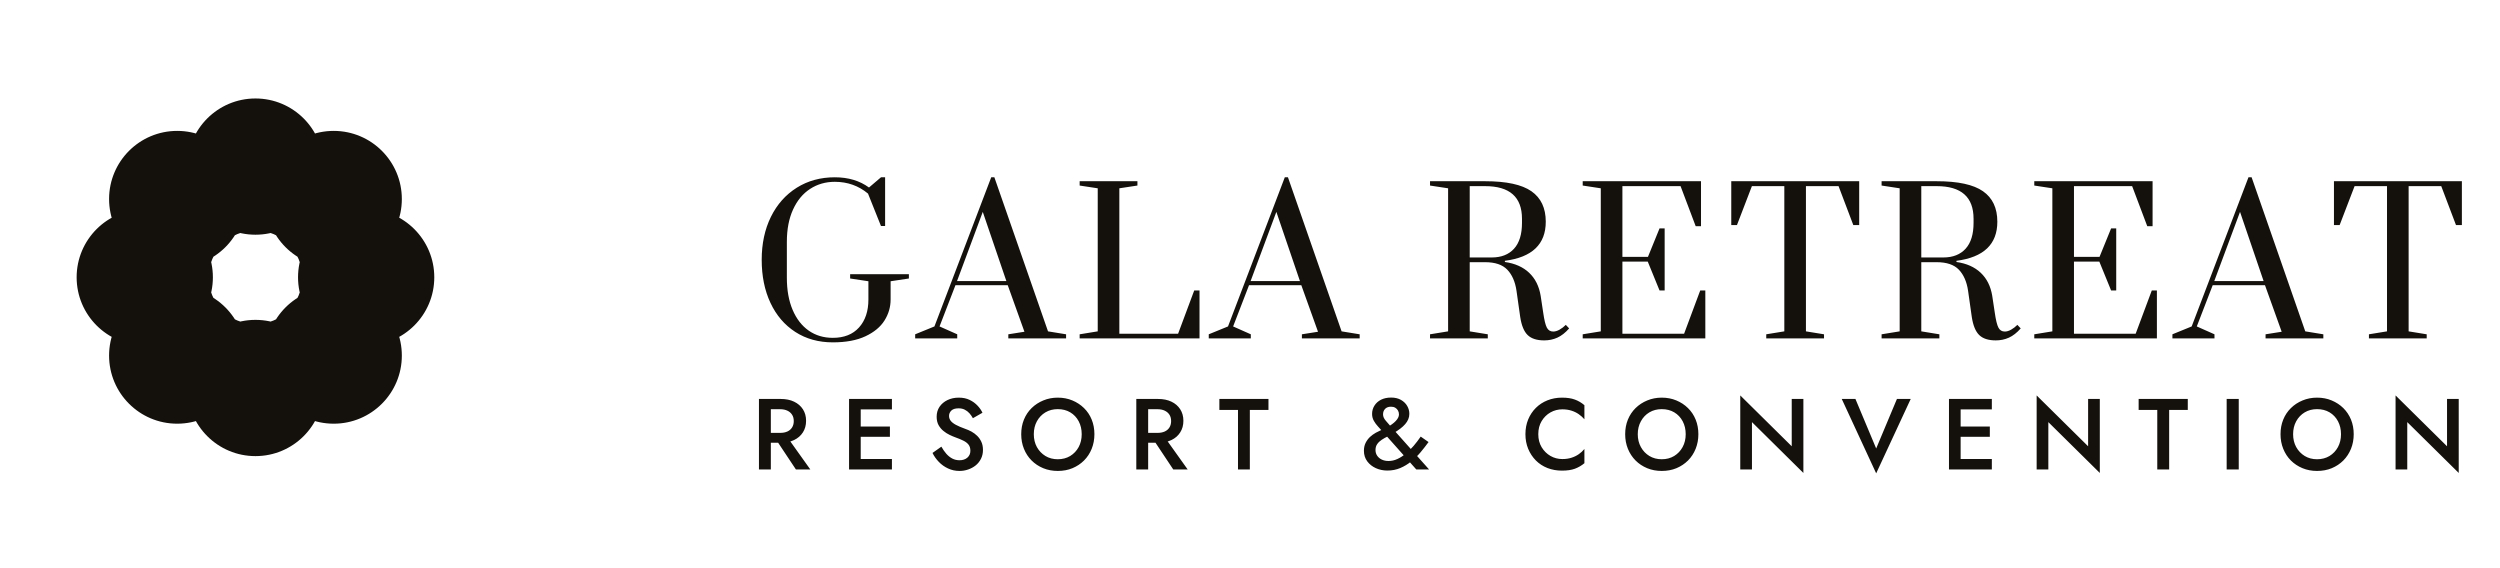
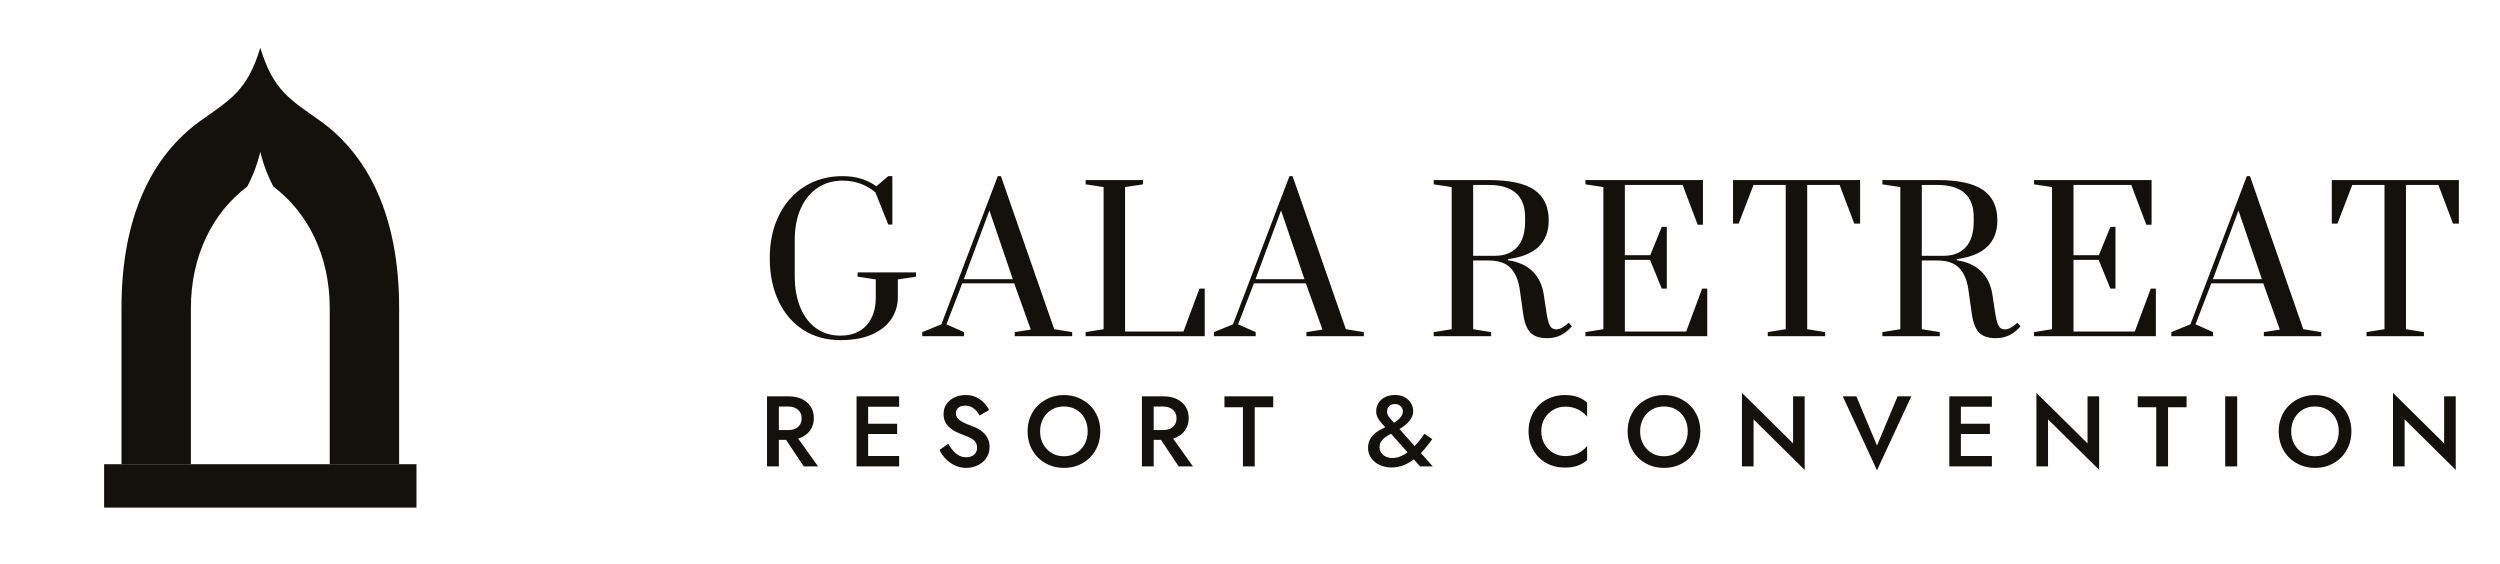
- <svg xmlns="http://www.w3.org/2000/svg" viewBox="0 0 458 104" width="458" height="104" role="img" aria-label="Gala Retreat, Resort and Convention">
-   <g transform="translate(0 4) scale(0.78)">
-     <path fill="#14110D" d="M44.00 34 a16 16 0 1 0 32.00 0 a16 16 0 1 0 -32.00 0 Z M62.38 41.615 a16 16 0 1 0 32.00 0 a16 16 0 1 0 -32.00 0 Z M70.00 60 a16 16 0 1 0 32.00 0 a16 16 0 1 0 -32.00 0 Z M62.38 78.385 a16 16 0 1 0 32.00 0 a16 16 0 1 0 -32.00 0 Z M44.00 86 a16 16 0 1 0 32.00 0 a16 16 0 1 0 -32.00 0 Z M25.62 78.385 a16 16 0 1 0 32.00 0 a16 16 0 1 0 -32.00 0 Z M18.00 60 a16 16 0 1 0 32.00 0 a16 16 0 1 0 -32.00 0 Z M25.62 41.615 a16 16 0 1 0 32.00 0 a16 16 0 1 0 -32.00 0 Z M34.00 60 a26 26 0 1 0 52.00 0 a26 26 0 1 0 -52.00 0 Z M49.00 60 a11 11 0 1 1 22.00 0 a11 11 0 1 1 -22.00 0 Z" />
+ <svg xmlns="http://www.w3.org/2000/svg" viewBox="0 0 461 104" width="461" height="104" role="img" aria-label="Gala Retreat, Resort and Convention">
+   <g transform="translate(0 4) scale(0.8)">
+     <g transform="translate(0 8)" fill="#14110D">
+       <path fill-rule="evenodd" d="M28 94 L28 58 C28 37 35 23 46 15 C53 10 57 8 60 -2 C63 8 67 10 74 15 C85 23 92 37 92 58 L92 94 Z M44 94 L44 58 C44 46 49 36 57 30 C58 28 59 26 60 22 C61 26 62 28 63 30 C71 36 76 46 76 58 L76 94 Z" />
+       <path d="M24 94 L96 94 L96 104 L24 104 Z" />
+     </g>
  </g>
-   <path transform="translate(137.6 62) scale(0.36)" d="M41.60 2Q30.70 2 22.50-3.30Q14.30-8.60 9.85-18.10Q5.40-27.60 5.40-40Q5.40-52.40 10.10-61.90Q14.80-71.40 23.25-76.70Q31.70-82 42.60-82Q52.90-82 60-76.80L66.10-82L68.20-82L68.20-57.20L66.10-57.20L59.50-73.70Q52.30-79.70 42.60-79.70Q35.60-79.70 30.05-76.10Q24.50-72.50 21.35-65.60Q18.20-58.70 18.20-49.20L18.20-30.90Q18.20-21.40 21.15-14.50Q24.10-7.60 29.35-3.95Q34.60-0.30 41.60-0.30Q50.20-0.30 54.95-5.60Q59.70-10.90 59.70-19.80L59.70-29.10L50.40-30.50L50.40-32.70L80.30-32.70L80.30-30.50L71-29.10L71-19.80Q71-14.10 67.90-9.15Q64.80-4.20 58.20-1.10Q51.60 2 41.60 2M104.90 0L83.50 0L83.50-2.10L93.30-6.10L122.20-82L123.80-82L151.10-3.60L160.30-2.10L160.30 0L130.90 0L130.90-2.10L139.10-3.40L130.60-27.10L104-27.10L95.90-6.10L104.90-2.10L104.90 0M117.90-64.40L104.80-29.20L129.90-29.20L117.90-64.40M228.20 0L167.20 0L167.20-2.10L176.40-3.60L176.40-76.40L167.20-77.80L167.20-80L196.60-80L196.60-77.80L187.40-76.40L187.40-2.40L217.30-2.40L225.50-24.40L228.20-24.40L228.20 0M254.30 0L232.90 0L232.90-2.10L242.70-6.10L271.60-82L273.20-82L300.50-3.60L309.70-2.10L309.70 0L280.30 0L280.30-2.10L288.50-3.40L280-27.10L253.40-27.10L245.30-6.10L254.30-2.10L254.30 0M267.30-64.40L254.20-29.20L279.30-29.20L267.30-64.40M403.60 1Q398 1 395.20-1.70Q392.40-4.40 391.40-10.90L389.50-24.30Q388.50-31.10 384.85-34.95Q381.20-38.80 373.50-38.80L365.70-38.80L365.70-3.60L374.90-2.10L374.90 0L345.50 0L345.50-2.10L354.70-3.60L354.70-76.40L345.50-77.80L345.50-80L373.50-80Q389.80-80 397.10-74.90Q404.40-69.80 404.40-59.40Q404.40-42.20 383.60-39.50L383.60-38.90Q391.30-37.80 395.95-33.40Q400.60-29 401.80-21.70L403.10-13.10Q403.90-7.50 404.95-5.50Q406-3.50 408.20-3.50Q409.70-3.50 411.40-4.45Q413.10-5.40 414.60-6.90L416.30-5.10Q413.40-1.80 410.30-0.40Q407.20 1 403.60 1M365.70-41.20L376.90-41.20Q384.20-41.20 388.25-45.65Q392.30-50.10 392.30-58.80L392.30-60.90Q392.30-77.50 373.50-77.50L365.70-77.50L365.70-41.20M485.60 0L423.20 0L423.20-2.10L432.40-3.60L432.40-76.40L423.20-77.80L423.20-80L483.40-80L483.40-57.10L480.70-57.10L473-77.50L443.40-77.50L443.40-41.50L456.40-41.50L462.30-56L464.90-56L464.90-24.40L462.30-24.40L456.30-39.10L443.40-39.10L443.40-2.40L474.80-2.40L483-24.40L485.60-24.40L485.60 0M546 0L516.60 0L516.60-2.10L525.80-3.60L525.80-77.50L509.30-77.50L501.70-57.70L498.80-57.70L498.80-80L563.90-80L563.90-57.70L560.90-57.70L553.40-77.50L536.80-77.50L536.80-3.60L546-2.10L546 0M633.40 1Q627.80 1 625-1.70Q622.20-4.40 621.20-10.90L619.30-24.30Q618.30-31.10 614.65-34.95Q611-38.80 603.30-38.80L595.50-38.80L595.50-3.60L604.70-2.10L604.70 0L575.30 0L575.30-2.10L584.50-3.60L584.50-76.40L575.30-77.80L575.30-80L603.30-80Q619.60-80 626.90-74.90Q634.20-69.80 634.20-59.40Q634.20-42.20 613.40-39.50L613.40-38.90Q621.10-37.80 625.75-33.40Q630.40-29 631.60-21.70L632.90-13.10Q633.70-7.50 634.75-5.50Q635.80-3.50 638-3.50Q639.50-3.50 641.20-4.45Q642.90-5.40 644.40-6.90L646.10-5.10Q643.20-1.80 640.10-0.40Q637 1 633.40 1M595.50-41.20L606.70-41.20Q614-41.20 618.05-45.65Q622.10-50.10 622.10-58.80L622.10-60.90Q622.10-77.50 603.30-77.50L595.50-77.50L595.50-41.20M715.40 0L653 0L653-2.10L662.20-3.60L662.20-76.40L653-77.80L653-80L713.20-80L713.20-57.10L710.50-57.10L702.80-77.50L673.20-77.50L673.20-41.50L686.20-41.50L692.10-56L694.70-56L694.70-24.40L692.10-24.40L686.10-39.10L673.20-39.10L673.20-2.40L704.60-2.40L712.80-24.40L715.40-24.40L715.40 0M744.70 0L723.30 0L723.30-2.10L733.10-6.10L762-82L763.60-82L790.90-3.60L800.10-2.10L800.10 0L770.70 0L770.70-2.10L778.90-3.40L770.40-27.10L743.80-27.10L735.70-6.10L744.70-2.10L744.70 0M757.70-64.40L744.60-29.20L769.70-29.20L757.70-64.40M852.70 0L823.30 0L823.30-2.10L832.50-3.60L832.50-77.50L816-77.50L808.40-57.70L805.50-57.70L805.50-80L870.60-80L870.60-57.70L867.60-57.70L860.10-77.50L843.50-77.50L843.50-3.60L852.70-2.10" fill="#14110D" />
-   <path transform="translate(137.6 86) scale(0.7094)" d="M9.10-8.68L5.80-8.68L11.57 0L15.29 0L9.10-8.68M5.10-18.20L2.03-18.20L2.03 0L5.10 0L5.10-18.20M3.85-18.20L3.85-15.55L7.51-15.55Q8.58-15.55 9.36-15.18Q10.14-14.82 10.58-14.14Q11.02-13.47 11.02-12.48Q11.02-11.52 10.58-10.83Q10.14-10.14 9.36-9.79Q8.58-9.44 7.51-9.44L3.85-9.44L3.85-6.89L7.64-6.89Q9.65-6.89 11.10-7.59Q12.56-8.29 13.38-9.57Q14.20-10.84 14.20-12.56Q14.20-14.27 13.38-15.54Q12.56-16.80 11.10-17.50Q9.65-18.20 7.64-18.20L3.85-18.20M27.20-2.70L27.20 0L36.37 0L36.37-2.70L27.20-2.70M27.20-18.20L27.20-15.50L36.37-15.50L36.37-18.20L27.20-18.20M27.20-11.08L27.20-8.42L35.85-8.42L35.85-11.08L27.20-11.08M28.31-18.20L25.30-18.20L25.30 0L28.31 0L28.31-18.20M49.14-5.88L46.85-4.26Q47.45-3.02 48.48-1.95Q49.50-0.88 50.87-0.25Q52.23 0.39 53.82 0.39Q54.99 0.39 56.07 0.01Q57.15-0.36 58.01-1.05Q58.86-1.74 59.37-2.76Q59.88-3.77 59.88-5.04Q59.88-6.24 59.46-7.14Q59.05-8.03 58.38-8.68Q57.72-9.33 56.90-9.78Q56.08-10.22 55.25-10.50Q53.79-11.02 52.88-11.52Q51.97-12.01 51.54-12.57Q51.12-13.13 51.12-13.83Q51.12-14.61 51.71-15.20Q52.31-15.78 53.59-15.78Q54.50-15.78 55.18-15.43Q55.87-15.08 56.39-14.50Q56.91-13.91 57.28-13.23L59.75-14.64Q59.31-15.60 58.47-16.48Q57.64-17.37 56.45-17.95Q55.25-18.54 53.64-18.54Q52-18.54 50.71-17.91Q49.43-17.29 48.67-16.19Q47.92-15.08 47.92-13.62Q47.92-12.35 48.41-11.45Q48.91-10.56 49.66-9.95Q50.41-9.33 51.25-8.93Q52.08-8.53 52.75-8.29Q53.90-7.88 54.78-7.45Q55.67-7.02 56.15-6.41Q56.63-5.80 56.63-4.81Q56.63-3.72 55.85-3.04Q55.07-2.37 53.82-2.37Q52.81-2.37 51.96-2.81Q51.12-3.25 50.43-4.03Q49.74-4.81 49.14-5.88M73.01-9.10Q73.01-10.97 73.81-12.44Q74.62-13.91 76.01-14.74Q77.40-15.57 79.20-15.57Q81.04-15.57 82.43-14.74Q83.82-13.91 84.60-12.44Q85.38-10.97 85.38-9.10Q85.38-7.23 84.59-5.77Q83.80-4.32 82.41-3.47Q81.02-2.63 79.20-2.63Q77.40-2.63 76.01-3.47Q74.62-4.32 73.81-5.77Q73.01-7.23 73.01-9.10M69.76-9.10Q69.76-7.07 70.46-5.33Q71.16-3.59 72.44-2.31Q73.71-1.04 75.44-0.32Q77.17 0.39 79.20 0.39Q81.28 0.39 82.99-0.32Q84.71-1.04 85.98-2.31Q87.26-3.59 87.96-5.33Q88.66-7.07 88.66-9.10Q88.66-11.15 87.96-12.87Q87.26-14.59 85.97-15.85Q84.68-17.11 82.97-17.82Q81.25-18.54 79.20-18.54Q77.19-18.54 75.47-17.82Q73.74-17.11 72.45-15.85Q71.16-14.59 70.46-12.87Q69.76-11.15 69.76-9.10M106.55-8.68L103.25-8.68L109.02 0L112.74 0L106.55-8.68M102.54-18.20L99.48-18.20L99.48 0L102.54 0L102.54-18.20M101.30-18.20L101.30-15.55L104.96-15.55Q106.03-15.55 106.81-15.18Q107.59-14.82 108.03-14.14Q108.47-13.47 108.47-12.48Q108.47-11.52 108.03-10.83Q107.59-10.14 106.81-9.79Q106.03-9.44 104.96-9.44L101.30-9.44L101.30-6.89L105.09-6.89Q107.09-6.89 108.55-7.59Q110.01-8.29 110.82-9.57Q111.64-10.84 111.64-12.56Q111.64-14.27 110.82-15.54Q110.01-16.80 108.55-17.50Q107.09-18.20 105.09-18.20L101.30-18.20M120.93-18.20L120.93-15.37L125.74-15.37L125.74 0L128.80 0L128.80-15.37L133.61-15.37L133.61-18.20L120.93-18.20M163.02-9.85L171.78 0L175.08 0L165.46-10.79Q164.58-11.80 163.89-12.60Q163.20-13.39 163.20-14.22Q163.20-15.08 163.73-15.64Q164.27-16.20 165.26-16.20Q165.91-16.20 166.36-15.93Q166.82-15.65 167.06-15.21Q167.31-14.77 167.31-14.20Q167.31-13.39 166.49-12.52Q165.67-11.65 164.22-10.87Q163.70-10.61 162.93-10.27Q162.16-9.93 161.34-9.48Q160.52-9.02 159.83-8.39Q159.15-7.75 158.70-6.86Q158.26-5.98 158.26-4.81Q158.26-3.25 159.12-2.09Q159.98-0.94 161.36-0.32Q162.73 0.29 164.32 0.29Q166.11 0.29 167.65-0.36Q169.18-1.01 170.48-2.07Q171.78-3.12 172.89-4.43Q173.99-5.75 174.95-7.07L172.93-8.48Q172.07-7.23 171.11-6.10Q170.14-4.97 169.09-4.10Q168.04-3.22 166.92-2.70Q165.80-2.18 164.61-2.18Q163.62-2.18 162.86-2.55Q162.11-2.91 161.68-3.55Q161.25-4.19 161.25-5.02Q161.25-5.93 161.71-6.57Q162.16-7.20 162.88-7.67Q163.59-8.14 164.40-8.53Q165.20-8.92 165.91-9.36Q166.89-9.96 167.65-10.53Q168.40-11.10 168.92-11.70Q169.44-12.30 169.71-12.95Q169.99-13.60 169.99-14.35Q169.99-15.44 169.44-16.39Q168.90-17.34 167.84-17.95Q166.79-18.56 165.28-18.56Q163.80-18.56 162.69-18.01Q161.59-17.45 160.98-16.48Q160.37-15.52 160.37-14.33Q160.37-13.36 160.82-12.56Q161.28-11.75 161.90-11.09Q162.53-10.43 163.02-9.85M203.29-9.10Q203.29-11.05 204.16-12.49Q205.04-13.94 206.44-14.73Q207.84-15.52 209.51-15.52Q210.81-15.52 211.86-15.18Q212.91-14.85 213.75-14.26Q214.58-13.68 215.20-12.95L215.20-16.59Q214.08-17.55 212.74-18.04Q211.41-18.54 209.40-18.54Q207.40-18.54 205.67-17.85Q203.94-17.16 202.67-15.90Q201.40-14.64 200.68-12.91Q199.97-11.18 199.97-9.10Q199.97-7.05 200.68-5.32Q201.40-3.59 202.67-2.31Q203.94-1.04 205.67-0.36Q207.40 0.31 209.40 0.31Q211.41 0.31 212.74-0.18Q214.08-0.68 215.20-1.61L215.20-5.28Q214.58-4.52 213.75-3.94Q212.91-3.35 211.86-3.02Q210.81-2.68 209.51-2.68Q207.84-2.68 206.44-3.48Q205.04-4.29 204.16-5.73Q203.29-7.18 203.29-9.10M228.98-9.10Q228.98-10.97 229.79-12.44Q230.59-13.91 231.98-14.74Q233.38-15.57 235.17-15.57Q237.02-15.57 238.41-14.74Q239.80-13.91 240.58-12.44Q241.36-10.97 241.36-9.10Q241.36-7.23 240.56-5.77Q239.77-4.32 238.38-3.47Q236.99-2.63 235.17-2.63Q233.38-2.63 231.98-3.47Q230.59-4.32 229.79-5.77Q228.98-7.23 228.98-9.10M225.73-9.10Q225.73-7.07 226.43-5.33Q227.14-3.59 228.41-2.31Q229.68-1.04 231.41-0.32Q233.14 0.39 235.17 0.39Q237.25 0.39 238.97-0.32Q240.68-1.04 241.96-2.31Q243.23-3.59 243.93-5.33Q244.63-7.07 244.63-9.10Q244.63-11.15 243.93-12.87Q243.23-14.59 241.94-15.85Q240.66-17.11 238.94-17.82Q237.22-18.54 235.17-18.54Q233.17-18.54 231.44-17.82Q229.71-17.11 228.42-15.85Q227.14-14.59 226.43-12.87Q225.73-11.15 225.73-9.10M271.75-18.20L268.74-18.20L268.74-5.98L255.45-19.11L255.45 0L258.47 0L258.47-12.22L271.75 0.91L271.75-18.20M295.91-18.20L290.55-5.41L285.19-18.20L281.66-18.20L290.55 1.01L299.47-18.20L295.91-18.20M311.25-2.70L311.25 0L320.42 0L320.42-2.70L311.25-2.70M311.25-18.20L311.25-15.50L320.42-15.50L320.42-18.20L311.25-18.20M311.25-11.08L311.25-8.42L319.90-8.42L319.90-11.08L311.25-11.08M312.36-18.20L309.35-18.20L309.35 0L312.36 0L312.36-18.20M348.30-18.20L345.28-18.20L345.28-5.98L331.99-19.11L331.99 0L335.01 0L335.01-12.22L348.30 0.91L348.30-18.20M358.33-18.20L358.33-15.37L363.14-15.37L363.14 0L366.21 0L366.21-15.37L371.02-15.37L371.02-18.20L358.33-18.20M384.18-18.20L381.06-18.20L381.06 0L384.18 0L384.18-18.20M398.22-9.10Q398.22-10.97 399.02-12.44Q399.83-13.91 401.22-14.74Q402.61-15.57 404.40-15.57Q406.25-15.57 407.64-14.74Q409.03-13.91 409.81-12.44Q410.59-10.97 410.59-9.10Q410.59-7.23 409.80-5.77Q409.01-4.32 407.62-3.47Q406.22-2.63 404.40-2.63Q402.61-2.63 401.22-3.47Q399.83-4.32 399.02-5.77Q398.22-7.23 398.22-9.10M394.97-9.10Q394.97-7.07 395.67-5.33Q396.37-3.59 397.64-2.31Q398.92-1.04 400.65-0.32Q402.38 0.39 404.40 0.39Q406.48 0.39 408.20-0.32Q409.92-1.04 411.19-2.31Q412.46-3.59 413.17-5.33Q413.87-7.07 413.87-9.10Q413.87-11.15 413.17-12.87Q412.46-14.59 411.18-15.85Q409.89-17.11 408.17-17.82Q406.46-18.54 404.40-18.54Q402.40-18.54 400.67-17.82Q398.94-17.11 397.66-15.85Q396.37-14.59 395.67-12.87Q394.97-11.15 394.97-9.10M440.99-18.20L437.97-18.20L437.97-5.98L424.68-19.11L424.68 0L427.70 0L427.70-12.22L440.99 0.91" fill="#14110D" />
+   <path transform="translate(140.0 62) scale(0.36)" d="M41.60 2Q30.70 2 22.50-3.30Q14.30-8.60 9.85-18.10Q5.40-27.60 5.40-40Q5.40-52.40 10.10-61.90Q14.80-71.40 23.25-76.70Q31.70-82 42.60-82Q52.90-82 60-76.80L66.10-82L68.20-82L68.20-57.20L66.10-57.20L59.50-73.70Q52.30-79.70 42.60-79.70Q35.60-79.70 30.05-76.10Q24.50-72.50 21.35-65.60Q18.20-58.70 18.20-49.20L18.20-30.90Q18.20-21.40 21.15-14.50Q24.10-7.60 29.35-3.95Q34.60-0.30 41.60-0.30Q50.20-0.30 54.95-5.60Q59.70-10.90 59.70-19.80L59.70-29.10L50.40-30.50L50.40-32.70L80.30-32.70L80.30-30.50L71-29.10L71-19.80Q71-14.10 67.90-9.15Q64.80-4.20 58.20-1.10Q51.60 2 41.60 2M104.90 0L83.50 0L83.50-2.10L93.30-6.10L122.20-82L123.80-82L151.10-3.60L160.30-2.10L160.30 0L130.90 0L130.90-2.10L139.10-3.40L130.60-27.10L104-27.10L95.90-6.10L104.90-2.10L104.90 0M117.90-64.40L104.80-29.20L129.90-29.20L117.90-64.40M228.20 0L167.20 0L167.20-2.10L176.40-3.60L176.40-76.40L167.20-77.80L167.20-80L196.60-80L196.60-77.80L187.40-76.40L187.40-2.40L217.30-2.40L225.50-24.40L228.20-24.40L228.20 0M254.30 0L232.90 0L232.90-2.10L242.70-6.10L271.60-82L273.20-82L300.50-3.60L309.70-2.10L309.70 0L280.30 0L280.30-2.10L288.50-3.40L280-27.10L253.40-27.10L245.30-6.10L254.30-2.10L254.30 0M267.30-64.40L254.20-29.20L279.30-29.20L267.30-64.40M403.60 1Q398 1 395.20-1.70Q392.40-4.40 391.40-10.90L389.50-24.30Q388.50-31.10 384.85-34.95Q381.20-38.80 373.50-38.80L365.70-38.80L365.70-3.60L374.90-2.10L374.90 0L345.50 0L345.50-2.10L354.70-3.60L354.70-76.40L345.50-77.80L345.50-80L373.50-80Q389.80-80 397.10-74.90Q404.40-69.80 404.40-59.40Q404.40-42.20 383.60-39.50L383.60-38.90Q391.30-37.80 395.95-33.40Q400.60-29 401.80-21.70L403.10-13.10Q403.90-7.50 404.95-5.50Q406-3.50 408.20-3.50Q409.70-3.50 411.40-4.45Q413.10-5.40 414.60-6.90L416.30-5.10Q413.40-1.80 410.30-0.40Q407.20 1 403.60 1M365.70-41.20L376.90-41.20Q384.20-41.20 388.25-45.65Q392.30-50.10 392.30-58.80L392.30-60.90Q392.30-77.50 373.50-77.50L365.70-77.50L365.70-41.20M485.60 0L423.20 0L423.20-2.10L432.40-3.60L432.40-76.40L423.20-77.80L423.20-80L483.40-80L483.40-57.10L480.70-57.10L473-77.50L443.40-77.50L443.40-41.50L456.40-41.50L462.30-56L464.90-56L464.90-24.40L462.30-24.40L456.30-39.10L443.40-39.10L443.40-2.40L474.80-2.40L483-24.40L485.60-24.40L485.60 0M546 0L516.60 0L516.60-2.10L525.80-3.60L525.80-77.50L509.30-77.50L501.70-57.70L498.80-57.70L498.80-80L563.90-80L563.90-57.70L560.90-57.70L553.40-77.50L536.80-77.50L536.80-3.60L546-2.10L546 0M633.40 1Q627.80 1 625-1.70Q622.20-4.40 621.20-10.90L619.30-24.30Q618.30-31.10 614.65-34.95Q611-38.80 603.30-38.80L595.50-38.80L595.50-3.60L604.70-2.10L604.70 0L575.30 0L575.30-2.10L584.50-3.60L584.50-76.40L575.30-77.80L575.30-80L603.30-80Q619.60-80 626.90-74.90Q634.20-69.80 634.20-59.40Q634.20-42.20 613.40-39.50L613.40-38.90Q621.10-37.80 625.75-33.40Q630.40-29 631.60-21.70L632.90-13.10Q633.70-7.50 634.75-5.50Q635.80-3.50 638-3.50Q639.50-3.50 641.20-4.45Q642.90-5.40 644.40-6.90L646.10-5.10Q643.20-1.80 640.10-0.40Q637 1 633.40 1M595.50-41.20L606.70-41.20Q614-41.20 618.05-45.65Q622.10-50.10 622.10-58.80L622.10-60.90Q622.10-77.50 603.30-77.50L595.50-77.50L595.50-41.20M715.40 0L653 0L653-2.10L662.20-3.60L662.20-76.40L653-77.80L653-80L713.20-80L713.20-57.10L710.50-57.10L702.80-77.50L673.20-77.50L673.20-41.50L686.20-41.50L692.10-56L694.70-56L694.70-24.40L692.10-24.40L686.10-39.10L673.20-39.10L673.20-2.40L704.60-2.40L712.80-24.40L715.40-24.40L715.40 0M744.70 0L723.30 0L723.30-2.10L733.10-6.10L762-82L763.60-82L790.90-3.60L800.10-2.10L800.10 0L770.70 0L770.70-2.10L778.90-3.40L770.40-27.10L743.80-27.10L735.70-6.10L744.70-2.10L744.70 0M757.70-64.40L744.60-29.20L769.70-29.20L757.70-64.40M852.70 0L823.30 0L823.30-2.10L832.50-3.60L832.50-77.50L816-77.50L808.40-57.70L805.50-57.70L805.50-80L870.60-80L870.60-57.70L867.60-57.70L860.10-77.50L843.50-77.50L843.50-3.60L852.70-2.10" fill="#14110D" />
+   <path transform="translate(140.0 86) scale(0.7094)" d="M9.10-8.68L5.80-8.68L11.57 0L15.29 0L9.10-8.68M5.10-18.20L2.03-18.20L2.03 0L5.10 0L5.10-18.20M3.85-18.20L3.85-15.55L7.51-15.55Q8.58-15.55 9.36-15.18Q10.14-14.82 10.58-14.14Q11.02-13.47 11.02-12.48Q11.02-11.52 10.58-10.83Q10.14-10.14 9.36-9.79Q8.58-9.44 7.51-9.44L3.85-9.44L3.85-6.89L7.64-6.89Q9.65-6.89 11.10-7.59Q12.56-8.29 13.38-9.57Q14.20-10.84 14.20-12.56Q14.20-14.27 13.38-15.54Q12.56-16.80 11.10-17.50Q9.65-18.20 7.64-18.20L3.85-18.20M27.20-2.70L27.20 0L36.37 0L36.37-2.70L27.20-2.70M27.20-18.20L27.20-15.50L36.37-15.50L36.37-18.20L27.20-18.20M27.20-11.08L27.20-8.42L35.85-8.42L35.85-11.08L27.20-11.08M28.31-18.20L25.30-18.20L25.30 0L28.31 0L28.31-18.20M49.14-5.88L46.85-4.26Q47.45-3.02 48.48-1.95Q49.50-0.88 50.87-0.25Q52.23 0.39 53.82 0.39Q54.99 0.39 56.07 0.01Q57.15-0.36 58.01-1.05Q58.86-1.74 59.37-2.76Q59.88-3.77 59.88-5.04Q59.88-6.24 59.46-7.14Q59.05-8.03 58.38-8.68Q57.72-9.33 56.90-9.78Q56.08-10.22 55.25-10.50Q53.79-11.02 52.88-11.52Q51.97-12.01 51.54-12.57Q51.12-13.13 51.12-13.83Q51.12-14.61 51.71-15.20Q52.31-15.78 53.59-15.78Q54.50-15.78 55.18-15.43Q55.87-15.08 56.39-14.50Q56.91-13.91 57.28-13.23L59.75-14.64Q59.31-15.60 58.47-16.48Q57.64-17.37 56.45-17.95Q55.25-18.54 53.64-18.54Q52-18.54 50.71-17.91Q49.43-17.29 48.67-16.19Q47.92-15.08 47.92-13.62Q47.92-12.35 48.41-11.45Q48.91-10.56 49.66-9.95Q50.41-9.33 51.25-8.93Q52.08-8.53 52.75-8.29Q53.90-7.88 54.78-7.45Q55.67-7.02 56.15-6.41Q56.63-5.80 56.63-4.81Q56.63-3.72 55.85-3.04Q55.07-2.37 53.82-2.37Q52.81-2.37 51.96-2.81Q51.12-3.25 50.43-4.03Q49.74-4.81 49.14-5.88M73.01-9.10Q73.01-10.97 73.81-12.44Q74.62-13.91 76.01-14.74Q77.40-15.57 79.20-15.57Q81.04-15.57 82.43-14.74Q83.82-13.91 84.60-12.44Q85.38-10.97 85.38-9.10Q85.38-7.23 84.59-5.77Q83.80-4.32 82.41-3.47Q81.02-2.63 79.20-2.63Q77.40-2.63 76.01-3.47Q74.62-4.32 73.81-5.77Q73.01-7.23 73.01-9.10M69.76-9.10Q69.76-7.07 70.46-5.33Q71.16-3.59 72.44-2.31Q73.71-1.04 75.44-0.32Q77.17 0.39 79.20 0.39Q81.28 0.39 82.99-0.32Q84.71-1.04 85.98-2.31Q87.26-3.59 87.96-5.33Q88.66-7.07 88.66-9.10Q88.66-11.15 87.96-12.87Q87.26-14.59 85.97-15.85Q84.68-17.11 82.97-17.82Q81.25-18.54 79.20-18.54Q77.19-18.54 75.47-17.82Q73.74-17.11 72.45-15.85Q71.16-14.59 70.46-12.87Q69.76-11.15 69.76-9.10M106.55-8.68L103.25-8.68L109.02 0L112.74 0L106.55-8.68M102.54-18.20L99.48-18.20L99.48 0L102.54 0L102.54-18.20M101.30-18.20L101.30-15.55L104.96-15.55Q106.03-15.55 106.81-15.18Q107.59-14.82 108.03-14.14Q108.47-13.47 108.47-12.48Q108.47-11.52 108.03-10.83Q107.59-10.14 106.81-9.79Q106.03-9.44 104.96-9.44L101.30-9.44L101.30-6.89L105.09-6.89Q107.09-6.89 108.55-7.59Q110.01-8.29 110.82-9.57Q111.64-10.84 111.64-12.56Q111.64-14.27 110.82-15.54Q110.01-16.80 108.55-17.50Q107.09-18.20 105.09-18.20L101.30-18.20M120.93-18.20L120.93-15.37L125.74-15.37L125.74 0L128.80 0L128.80-15.37L133.61-15.37L133.61-18.20L120.93-18.20M163.02-9.85L171.78 0L175.08 0L165.46-10.79Q164.58-11.80 163.89-12.60Q163.20-13.39 163.20-14.22Q163.20-15.08 163.73-15.64Q164.27-16.20 165.26-16.20Q165.91-16.20 166.36-15.93Q166.82-15.65 167.06-15.21Q167.31-14.77 167.31-14.20Q167.31-13.39 166.49-12.52Q165.67-11.65 164.22-10.87Q163.70-10.61 162.93-10.27Q162.16-9.93 161.34-9.48Q160.52-9.02 159.83-8.39Q159.15-7.75 158.70-6.86Q158.26-5.98 158.26-4.81Q158.26-3.25 159.12-2.09Q159.98-0.94 161.36-0.32Q162.73 0.29 164.32 0.29Q166.11 0.29 167.65-0.36Q169.18-1.01 170.48-2.07Q171.78-3.12 172.89-4.43Q173.99-5.75 174.95-7.07L172.93-8.48Q172.07-7.23 171.11-6.10Q170.14-4.97 169.09-4.10Q168.04-3.22 166.92-2.70Q165.80-2.18 164.61-2.18Q163.62-2.18 162.86-2.55Q162.11-2.91 161.68-3.55Q161.25-4.19 161.25-5.02Q161.25-5.93 161.71-6.57Q162.16-7.20 162.88-7.67Q163.59-8.14 164.40-8.53Q165.20-8.92 165.91-9.36Q166.89-9.96 167.65-10.53Q168.40-11.10 168.92-11.70Q169.44-12.30 169.71-12.95Q169.99-13.60 169.99-14.35Q169.99-15.44 169.44-16.39Q168.90-17.34 167.84-17.95Q166.79-18.56 165.28-18.56Q163.80-18.56 162.69-18.01Q161.59-17.45 160.98-16.48Q160.37-15.52 160.37-14.33Q160.37-13.36 160.82-12.56Q161.28-11.75 161.90-11.09Q162.53-10.43 163.02-9.85M203.29-9.10Q203.29-11.05 204.16-12.49Q205.04-13.94 206.44-14.73Q207.84-15.52 209.51-15.52Q210.81-15.52 211.86-15.18Q212.91-14.85 213.75-14.26Q214.58-13.68 215.20-12.95L215.20-16.59Q214.08-17.55 212.74-18.04Q211.41-18.54 209.40-18.54Q207.40-18.54 205.67-17.85Q203.94-17.16 202.67-15.90Q201.40-14.64 200.68-12.91Q199.97-11.18 199.97-9.10Q199.97-7.05 200.68-5.32Q201.40-3.59 202.67-2.31Q203.94-1.04 205.67-0.36Q207.40 0.31 209.40 0.31Q211.41 0.31 212.74-0.18Q214.08-0.68 215.20-1.61L215.20-5.28Q214.58-4.52 213.75-3.94Q212.91-3.35 211.86-3.02Q210.81-2.68 209.51-2.68Q207.84-2.68 206.44-3.48Q205.04-4.29 204.16-5.73Q203.29-7.18 203.29-9.10M228.98-9.10Q228.98-10.97 229.79-12.44Q230.59-13.91 231.98-14.74Q233.38-15.57 235.17-15.57Q237.02-15.57 238.41-14.74Q239.80-13.91 240.58-12.44Q241.36-10.97 241.36-9.10Q241.36-7.23 240.56-5.77Q239.77-4.32 238.38-3.47Q236.99-2.63 235.17-2.63Q233.38-2.63 231.98-3.47Q230.59-4.32 229.79-5.77Q228.98-7.23 228.98-9.10M225.73-9.10Q225.73-7.07 226.43-5.33Q227.14-3.59 228.41-2.31Q229.68-1.04 231.41-0.32Q233.14 0.39 235.17 0.39Q237.25 0.39 238.97-0.32Q240.68-1.04 241.96-2.31Q243.23-3.59 243.93-5.33Q244.63-7.07 244.63-9.10Q244.63-11.15 243.93-12.87Q243.23-14.59 241.94-15.85Q240.66-17.11 238.94-17.82Q237.22-18.54 235.17-18.54Q233.17-18.54 231.44-17.82Q229.71-17.11 228.42-15.85Q227.14-14.59 226.43-12.87Q225.73-11.15 225.73-9.10M271.75-18.20L268.74-18.20L268.74-5.98L255.45-19.11L255.45 0L258.47 0L258.47-12.22L271.75 0.91L271.75-18.20M295.91-18.20L290.55-5.41L285.19-18.20L281.66-18.20L290.55 1.01L299.47-18.20L295.91-18.20M311.25-2.70L311.25 0L320.42 0L320.42-2.70L311.25-2.70M311.25-18.20L311.25-15.50L320.42-15.50L320.42-18.20L311.25-18.20M311.25-11.08L311.25-8.42L319.90-8.42L319.90-11.08L311.25-11.08M312.36-18.20L309.35-18.20L309.35 0L312.36 0L312.36-18.20M348.30-18.20L345.28-18.20L345.28-5.98L331.99-19.11L331.99 0L335.01 0L335.01-12.22L348.30 0.91L348.30-18.20M358.33-18.20L358.33-15.37L363.14-15.37L363.14 0L366.21 0L366.21-15.37L371.02-15.37L371.02-18.20L358.33-18.20M384.18-18.20L381.06-18.20L381.06 0L384.18 0L384.18-18.20M398.22-9.10Q398.22-10.97 399.02-12.44Q399.83-13.91 401.22-14.74Q402.61-15.57 404.40-15.57Q406.25-15.57 407.64-14.74Q409.03-13.91 409.81-12.44Q410.59-10.97 410.59-9.10Q410.59-7.23 409.80-5.77Q409.01-4.32 407.62-3.47Q406.22-2.63 404.40-2.63Q402.61-2.63 401.22-3.47Q399.83-4.32 399.02-5.77Q398.22-7.23 398.22-9.10M394.97-9.10Q394.97-7.07 395.67-5.33Q396.37-3.59 397.64-2.31Q398.92-1.04 400.65-0.32Q402.38 0.39 404.40 0.39Q406.48 0.39 408.20-0.32Q409.92-1.04 411.19-2.31Q412.46-3.59 413.17-5.33Q413.87-7.07 413.87-9.10Q413.87-11.15 413.17-12.87Q412.46-14.59 411.18-15.85Q409.89-17.11 408.17-17.82Q406.46-18.54 404.40-18.54Q402.40-18.54 400.67-17.82Q398.94-17.11 397.66-15.85Q396.37-14.59 395.67-12.87Q394.97-11.15 394.97-9.10M440.99-18.20L437.97-18.20L437.97-5.98L424.68-19.11L424.68 0L427.70 0L427.70-12.22L440.99 0.91" fill="#14110D" />
</svg>
